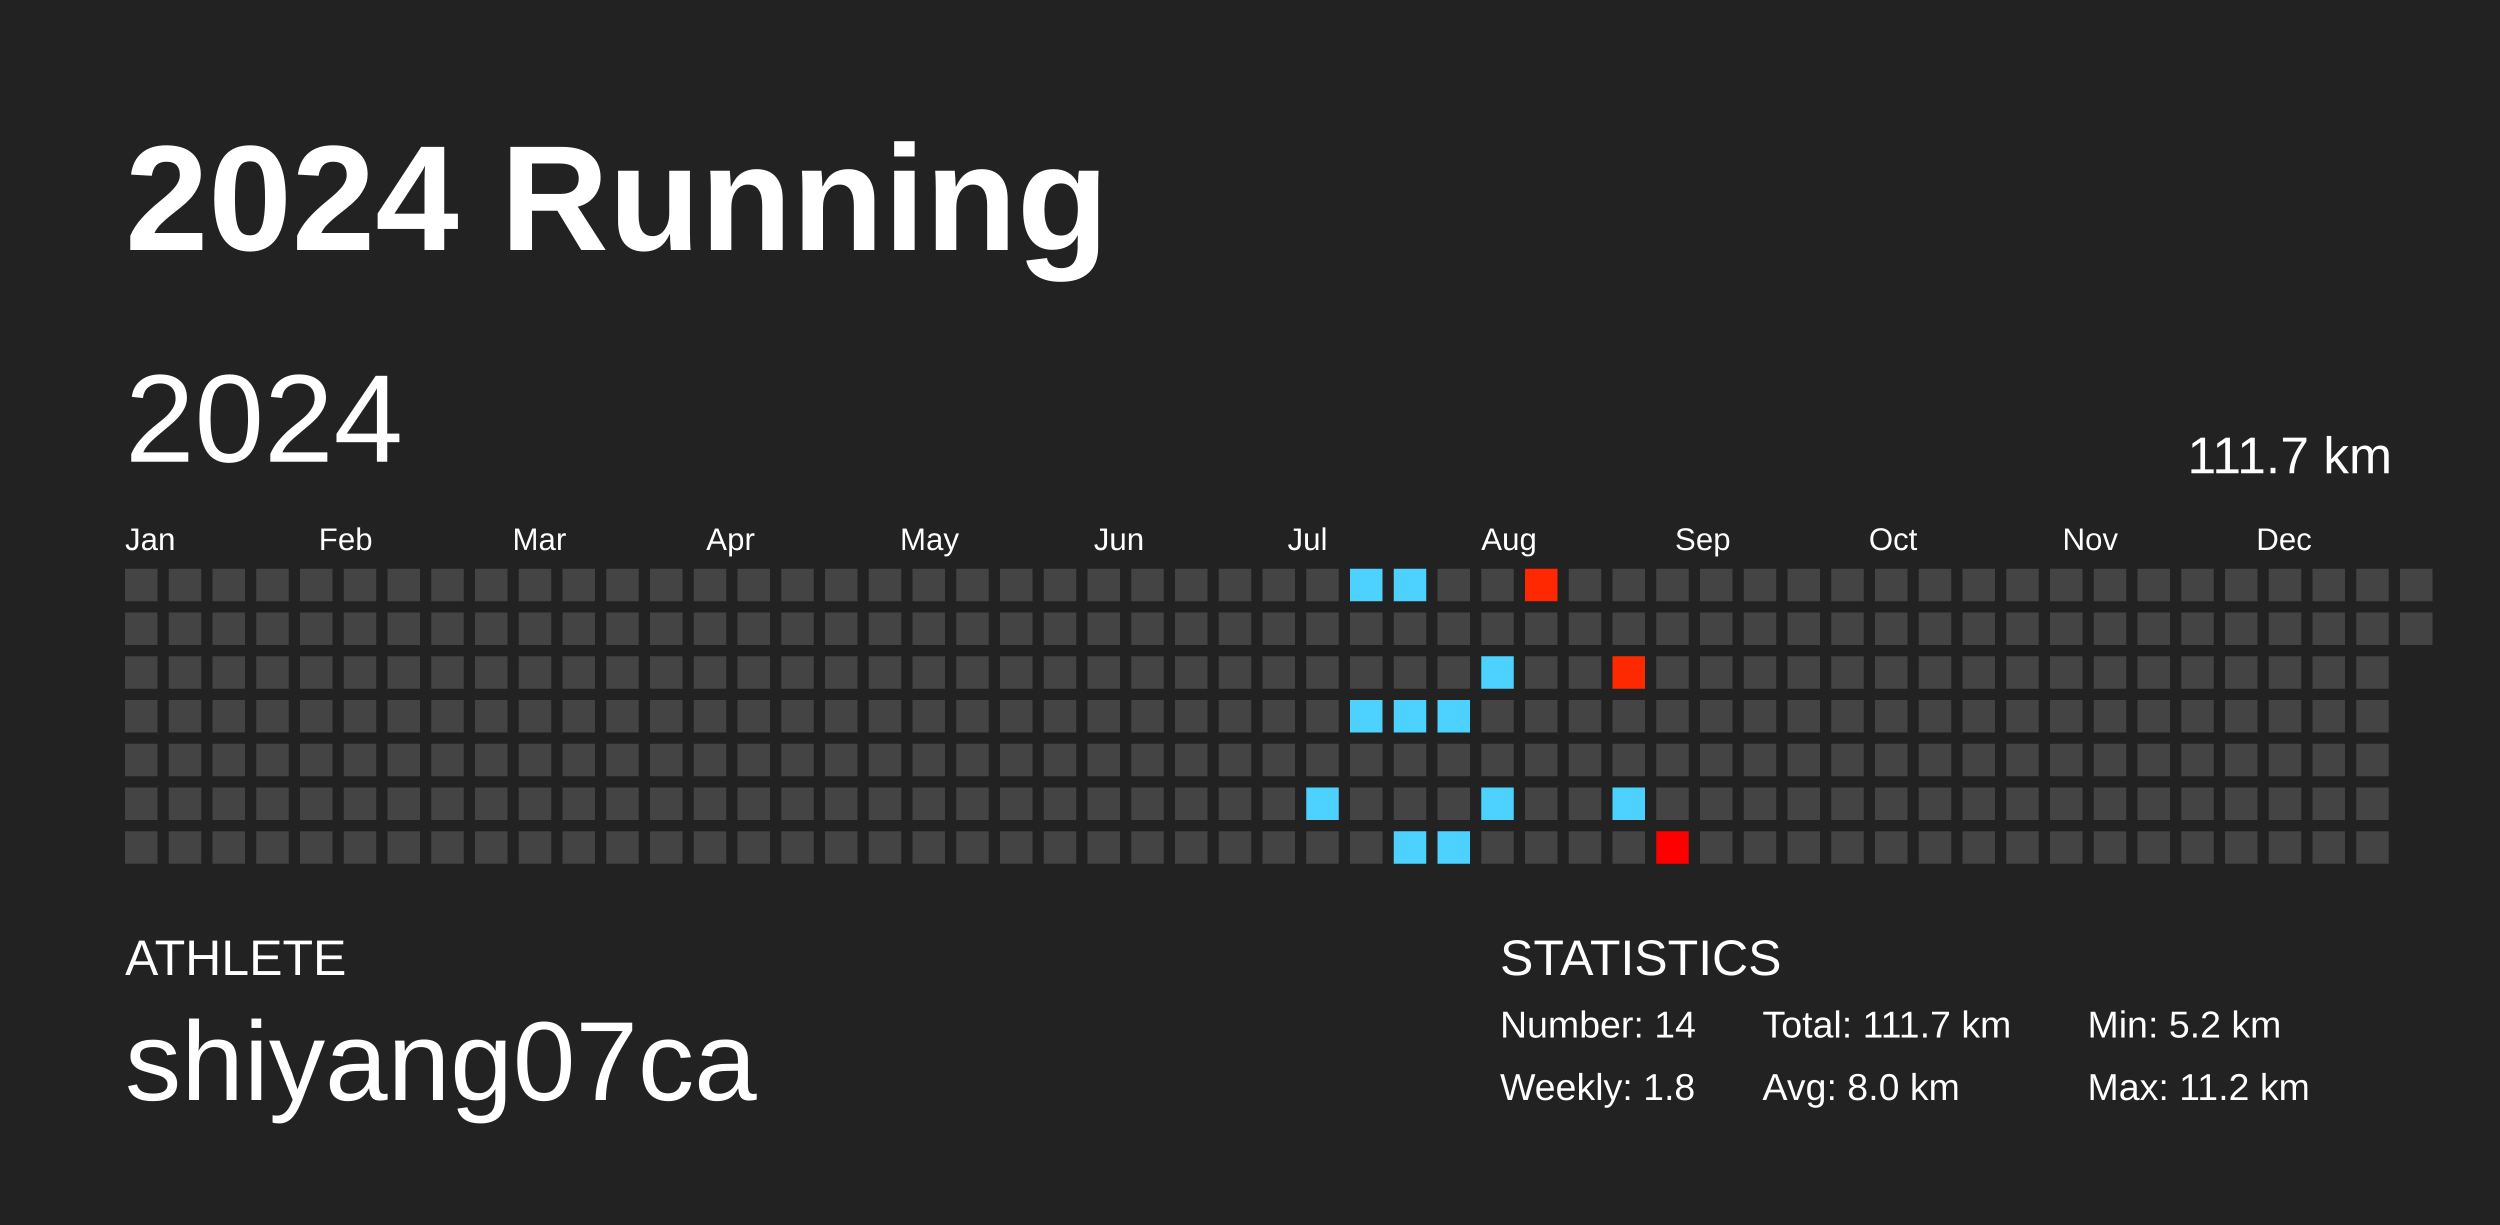
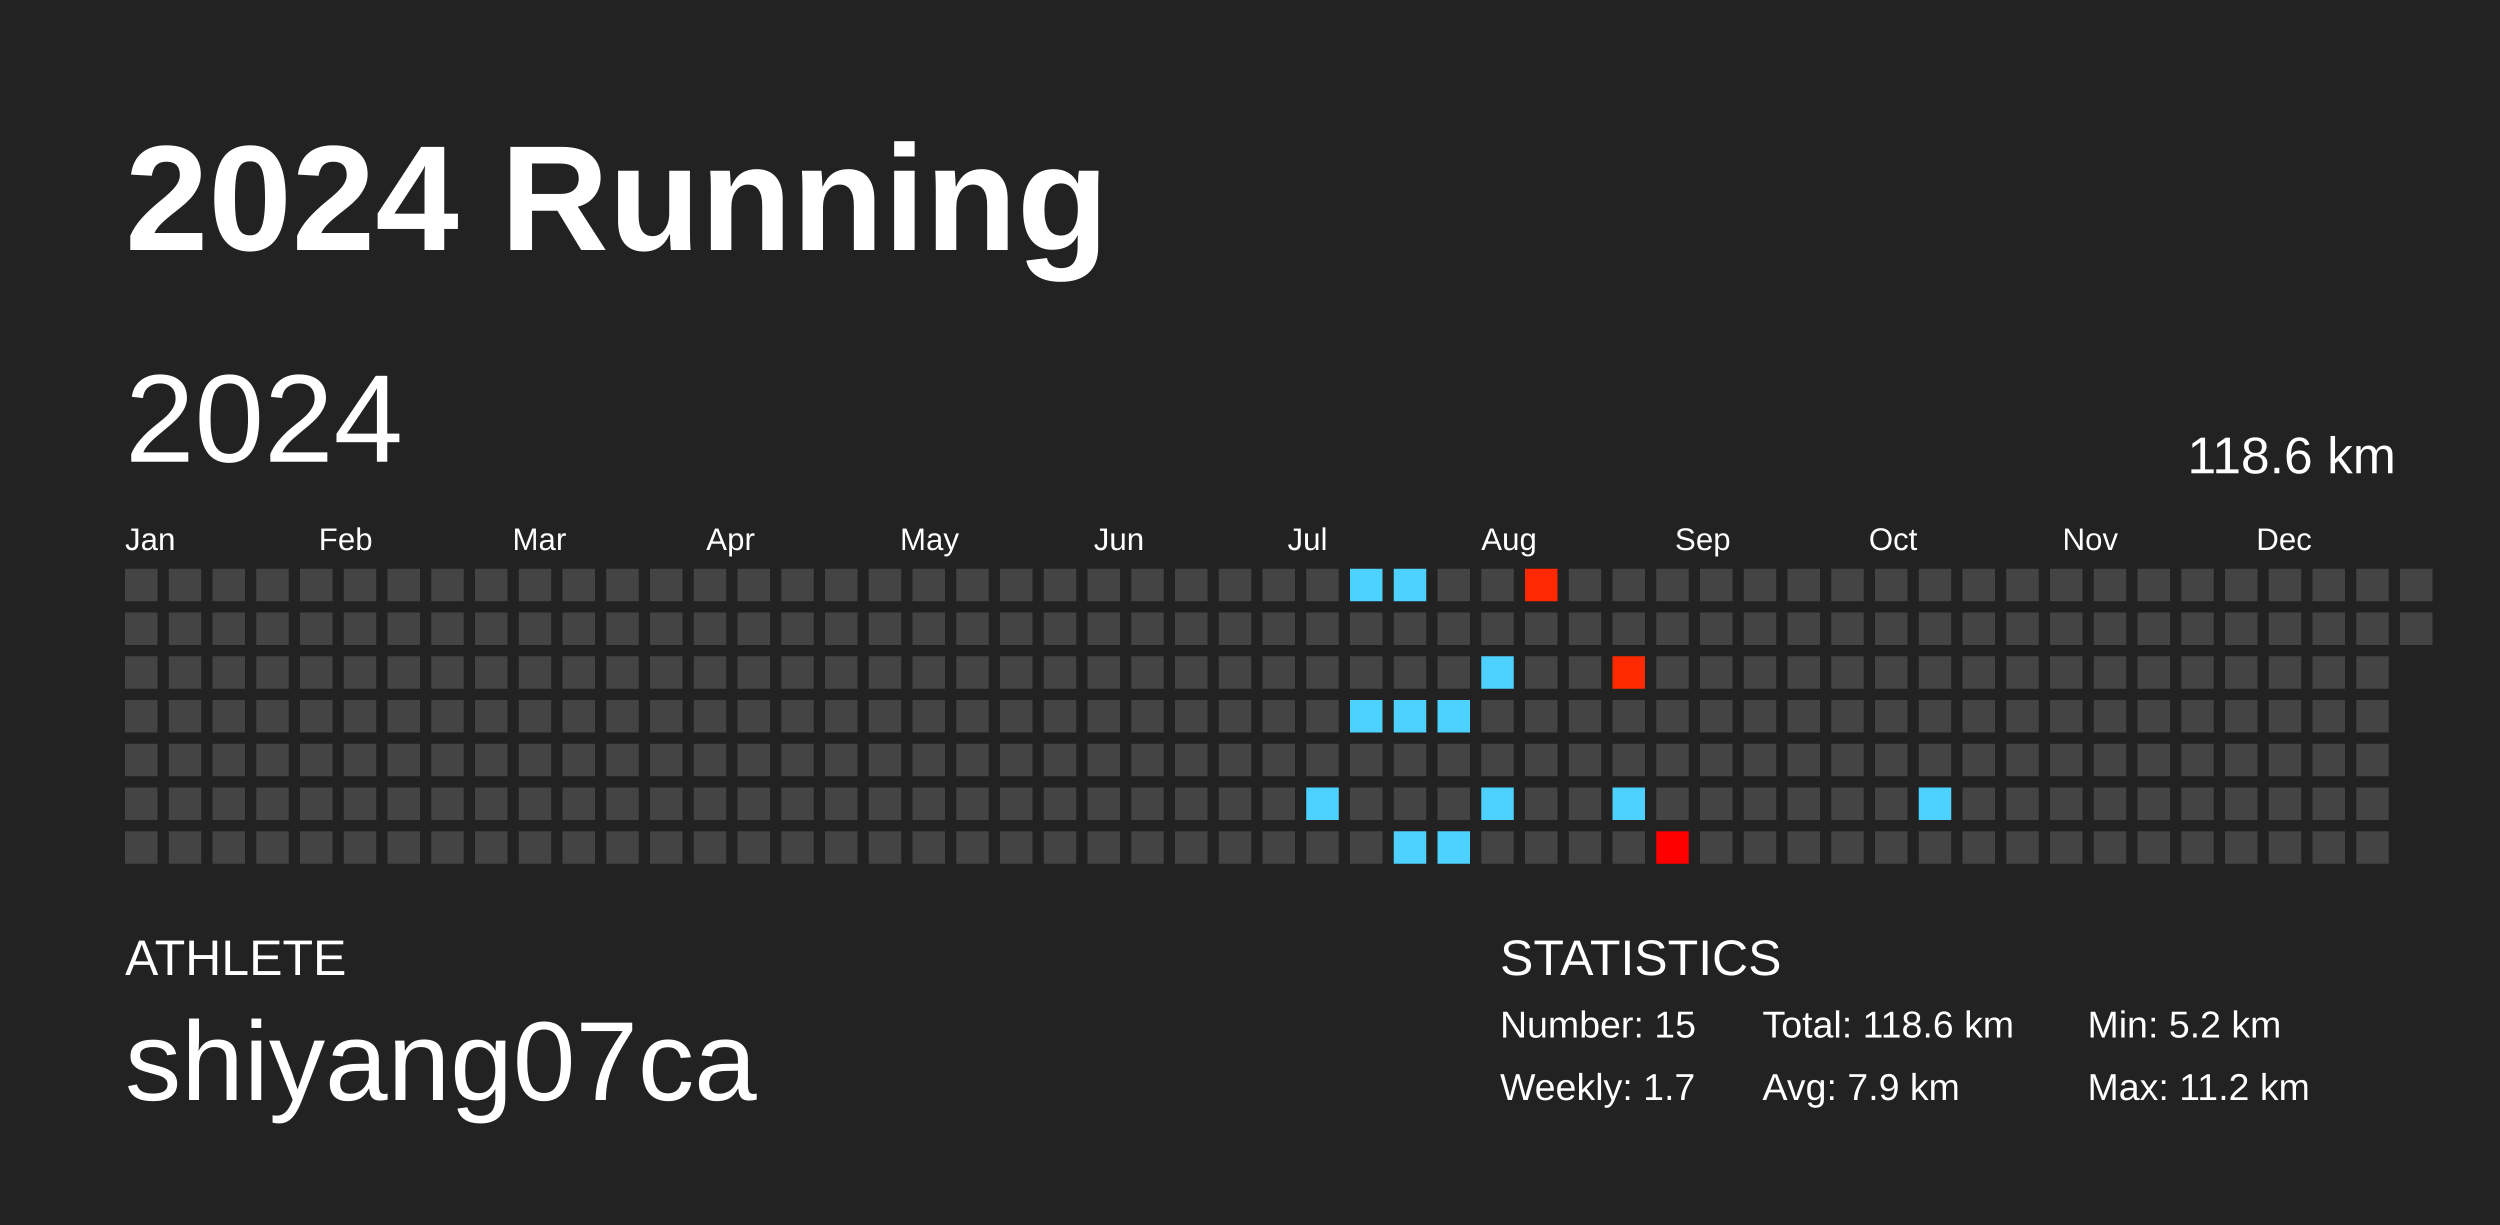
<svg xmlns="http://www.w3.org/2000/svg" baseProfile="full" height="98mm" version="1.1" viewBox="0,0,200,98" width="200mm">
  <defs />
  <rect fill="#222222" height="98" width="200" x="0" y="0" />
  <text fill="#FFFFFF" style="font-size:12px; font-family:Arial; font-weight:bold;" x="10" y="20">2024 Running</text>
  <text fill="#FFFFFF" style="font-size:4px; font-family:Arial" x="10" y="78">ATHLETE</text>
  <text fill="#FFFFFF" style="font-size:9px; font-family:Arial" x="10" y="88">shiyang07ca</text>
  <text fill="#FFFFFF" style="font-size:4px; font-family:Arial" x="120" y="78">STATISTICS</text>
-   <text fill="#FFFFFF" style="font-size:3px; font-family:Arial" x="120" y="83">Number: 14</text>
-   <text fill="#FFFFFF" style="font-size:3px; font-family:Arial" x="120" y="88">Weekly: 1.8</text>
-   <text fill="#FFFFFF" style="font-size:3px; font-family:Arial" x="141" y="83">Total: 111.7 km</text>
-   <text fill="#FFFFFF" style="font-size:3px; font-family:Arial" x="141" y="88">Avg: 8.0 km</text>
+   <text fill="#FFFFFF" style="font-size:3px; font-family:Arial" x="120" y="83">Number: 15</text>
+   <text fill="#FFFFFF" style="font-size:3px; font-family:Arial" x="120" y="88">Weekly: 1.7</text>
+   <text fill="#FFFFFF" style="font-size:3px; font-family:Arial" x="141" y="83">Total: 118.6 km</text>
+   <text fill="#FFFFFF" style="font-size:3px; font-family:Arial" x="141" y="88">Avg: 7.9 km</text>
  <text fill="#FFFFFF" style="font-size:3px; font-family:Arial" x="167" y="83">Min: 5.2 km</text>
  <text fill="#FFFFFF" style="font-size:3px; font-family:Arial" x="167" y="88">Max: 11.2 km</text>
  <text dominant-baseline="hanging" fill="#FFFFFF" style="font-size:10.0px; font-family:Arial;" x="10" y="30">2024</text>
-   <text dominant-baseline="hanging" fill="#FFFFFF" style="font-size:4.125px; font-family:Arial;" x="175" y="35">111.7 km</text>
+   <text dominant-baseline="hanging" fill="#FFFFFF" style="font-size:4.125px; font-family:Arial;" x="175" y="35">118.6 km</text>
  <text fill="#FFFFFF" style="font-size:2.5px; font-family:Arial" x="10.0" y="44">Jan</text>
  <text fill="#FFFFFF" style="font-size:2.5px; font-family:Arial" x="25.5" y="44">Feb</text>
  <text fill="#FFFFFF" style="font-size:2.5px; font-family:Arial" x="41.0" y="44">Mar</text>
  <text fill="#FFFFFF" style="font-size:2.5px; font-family:Arial" x="56.5" y="44">Apr</text>
  <text fill="#FFFFFF" style="font-size:2.5px; font-family:Arial" x="72.0" y="44">May</text>
  <text fill="#FFFFFF" style="font-size:2.5px; font-family:Arial" x="87.5" y="44">Jun</text>
  <text fill="#FFFFFF" style="font-size:2.5px; font-family:Arial" x="103.0" y="44">Jul</text>
  <text fill="#FFFFFF" style="font-size:2.5px; font-family:Arial" x="118.5" y="44">Aug</text>
  <text fill="#FFFFFF" style="font-size:2.5px; font-family:Arial" x="134.0" y="44">Sep</text>
  <text fill="#FFFFFF" style="font-size:2.5px; font-family:Arial" x="149.5" y="44">Oct</text>
  <text fill="#FFFFFF" style="font-size:2.5px; font-family:Arial" x="165.0" y="44">Nov</text>
  <text fill="#FFFFFF" style="font-size:2.5px; font-family:Arial" x="180.5" y="44">Dec</text>
  <rect fill="#444444" height="2.6" width="2.6" x="10.0" y="45.5" />
  <rect fill="#444444" height="2.6" width="2.6" x="10.0" y="49.0" />
  <rect fill="#444444" height="2.6" width="2.6" x="10.0" y="52.5" />
  <rect fill="#444444" height="2.6" width="2.6" x="10.0" y="56.0" />
  <rect fill="#444444" height="2.6" width="2.6" x="10.0" y="59.5" />
  <rect fill="#444444" height="2.6" width="2.6" x="10.0" y="63.0" />
  <rect fill="#444444" height="2.6" width="2.6" x="10.0" y="66.5" />
  <rect fill="#444444" height="2.6" width="2.6" x="13.5" y="45.5" />
  <rect fill="#444444" height="2.6" width="2.6" x="13.5" y="49.0" />
  <rect fill="#444444" height="2.6" width="2.6" x="13.5" y="52.5" />
  <rect fill="#444444" height="2.6" width="2.6" x="13.5" y="56.0" />
  <rect fill="#444444" height="2.6" width="2.6" x="13.5" y="59.5" />
  <rect fill="#444444" height="2.6" width="2.6" x="13.5" y="63.0" />
  <rect fill="#444444" height="2.6" width="2.6" x="13.5" y="66.5" />
  <rect fill="#444444" height="2.6" width="2.6" x="17.0" y="45.5" />
  <rect fill="#444444" height="2.6" width="2.6" x="17.0" y="49.0" />
  <rect fill="#444444" height="2.6" width="2.6" x="17.0" y="52.5" />
  <rect fill="#444444" height="2.6" width="2.6" x="17.0" y="56.0" />
  <rect fill="#444444" height="2.6" width="2.6" x="17.0" y="59.5" />
  <rect fill="#444444" height="2.6" width="2.6" x="17.0" y="63.0" />
  <rect fill="#444444" height="2.6" width="2.6" x="17.0" y="66.5" />
  <rect fill="#444444" height="2.6" width="2.6" x="20.5" y="45.5" />
  <rect fill="#444444" height="2.6" width="2.6" x="20.5" y="49.0" />
  <rect fill="#444444" height="2.6" width="2.6" x="20.5" y="52.5" />
  <rect fill="#444444" height="2.6" width="2.6" x="20.5" y="56.0" />
  <rect fill="#444444" height="2.6" width="2.6" x="20.5" y="59.5" />
  <rect fill="#444444" height="2.6" width="2.6" x="20.5" y="63.0" />
  <rect fill="#444444" height="2.6" width="2.6" x="20.5" y="66.5" />
  <rect fill="#444444" height="2.6" width="2.6" x="24.0" y="45.5" />
  <rect fill="#444444" height="2.6" width="2.6" x="24.0" y="49.0" />
  <rect fill="#444444" height="2.6" width="2.6" x="24.0" y="52.5" />
  <rect fill="#444444" height="2.6" width="2.6" x="24.0" y="56.0" />
  <rect fill="#444444" height="2.6" width="2.6" x="24.0" y="59.5" />
  <rect fill="#444444" height="2.6" width="2.6" x="24.0" y="63.0" />
  <rect fill="#444444" height="2.6" width="2.6" x="24.0" y="66.5" />
  <rect fill="#444444" height="2.6" width="2.6" x="27.5" y="45.5" />
  <rect fill="#444444" height="2.6" width="2.6" x="27.5" y="49.0" />
  <rect fill="#444444" height="2.6" width="2.6" x="27.5" y="52.5" />
  <rect fill="#444444" height="2.6" width="2.6" x="27.5" y="56.0" />
  <rect fill="#444444" height="2.6" width="2.6" x="27.5" y="59.5" />
  <rect fill="#444444" height="2.6" width="2.6" x="27.5" y="63.0" />
  <rect fill="#444444" height="2.6" width="2.6" x="27.5" y="66.5" />
  <rect fill="#444444" height="2.6" width="2.6" x="31.0" y="45.5" />
  <rect fill="#444444" height="2.6" width="2.6" x="31.0" y="49.0" />
  <rect fill="#444444" height="2.6" width="2.6" x="31.0" y="52.5" />
  <rect fill="#444444" height="2.6" width="2.6" x="31.0" y="56.0" />
  <rect fill="#444444" height="2.6" width="2.6" x="31.0" y="59.5" />
  <rect fill="#444444" height="2.6" width="2.6" x="31.0" y="63.0" />
  <rect fill="#444444" height="2.6" width="2.6" x="31.0" y="66.5" />
  <rect fill="#444444" height="2.6" width="2.6" x="34.5" y="45.5" />
  <rect fill="#444444" height="2.6" width="2.6" x="34.5" y="49.0" />
  <rect fill="#444444" height="2.6" width="2.6" x="34.5" y="52.5" />
  <rect fill="#444444" height="2.6" width="2.6" x="34.5" y="56.0" />
  <rect fill="#444444" height="2.6" width="2.6" x="34.5" y="59.5" />
  <rect fill="#444444" height="2.6" width="2.6" x="34.5" y="63.0" />
  <rect fill="#444444" height="2.6" width="2.6" x="34.5" y="66.5" />
  <rect fill="#444444" height="2.6" width="2.6" x="38.0" y="45.5" />
  <rect fill="#444444" height="2.6" width="2.6" x="38.0" y="49.0" />
  <rect fill="#444444" height="2.6" width="2.6" x="38.0" y="52.5" />
  <rect fill="#444444" height="2.6" width="2.6" x="38.0" y="56.0" />
  <rect fill="#444444" height="2.6" width="2.6" x="38.0" y="59.5" />
  <rect fill="#444444" height="2.6" width="2.6" x="38.0" y="63.0" />
  <rect fill="#444444" height="2.6" width="2.6" x="38.0" y="66.5" />
  <rect fill="#444444" height="2.6" width="2.6" x="41.5" y="45.5" />
  <rect fill="#444444" height="2.6" width="2.6" x="41.5" y="49.0" />
  <rect fill="#444444" height="2.6" width="2.6" x="41.5" y="52.5" />
  <rect fill="#444444" height="2.6" width="2.6" x="41.5" y="56.0" />
  <rect fill="#444444" height="2.6" width="2.6" x="41.5" y="59.5" />
  <rect fill="#444444" height="2.6" width="2.6" x="41.5" y="63.0" />
  <rect fill="#444444" height="2.6" width="2.6" x="41.5" y="66.5" />
  <rect fill="#444444" height="2.6" width="2.6" x="45.0" y="45.5" />
  <rect fill="#444444" height="2.6" width="2.6" x="45.0" y="49.0" />
  <rect fill="#444444" height="2.6" width="2.6" x="45.0" y="52.5" />
  <rect fill="#444444" height="2.6" width="2.6" x="45.0" y="56.0" />
  <rect fill="#444444" height="2.6" width="2.6" x="45.0" y="59.5" />
  <rect fill="#444444" height="2.6" width="2.6" x="45.0" y="63.0" />
  <rect fill="#444444" height="2.6" width="2.6" x="45.0" y="66.5" />
  <rect fill="#444444" height="2.6" width="2.6" x="48.5" y="45.5" />
  <rect fill="#444444" height="2.6" width="2.6" x="48.5" y="49.0" />
  <rect fill="#444444" height="2.6" width="2.6" x="48.5" y="52.5" />
  <rect fill="#444444" height="2.6" width="2.6" x="48.5" y="56.0" />
  <rect fill="#444444" height="2.6" width="2.6" x="48.5" y="59.5" />
  <rect fill="#444444" height="2.6" width="2.6" x="48.5" y="63.0" />
  <rect fill="#444444" height="2.6" width="2.6" x="48.5" y="66.5" />
  <rect fill="#444444" height="2.6" width="2.6" x="52.0" y="45.5" />
  <rect fill="#444444" height="2.6" width="2.6" x="52.0" y="49.0" />
  <rect fill="#444444" height="2.6" width="2.6" x="52.0" y="52.5" />
  <rect fill="#444444" height="2.6" width="2.6" x="52.0" y="56.0" />
  <rect fill="#444444" height="2.6" width="2.6" x="52.0" y="59.5" />
  <rect fill="#444444" height="2.6" width="2.6" x="52.0" y="63.0" />
  <rect fill="#444444" height="2.6" width="2.6" x="52.0" y="66.5" />
  <rect fill="#444444" height="2.6" width="2.6" x="55.5" y="45.5" />
  <rect fill="#444444" height="2.6" width="2.6" x="55.5" y="49.0" />
  <rect fill="#444444" height="2.6" width="2.6" x="55.5" y="52.5" />
  <rect fill="#444444" height="2.6" width="2.6" x="55.5" y="56.0" />
  <rect fill="#444444" height="2.6" width="2.6" x="55.5" y="59.5" />
  <rect fill="#444444" height="2.6" width="2.6" x="55.5" y="63.0" />
  <rect fill="#444444" height="2.6" width="2.6" x="55.5" y="66.5" />
  <rect fill="#444444" height="2.6" width="2.6" x="59.0" y="45.5" />
  <rect fill="#444444" height="2.6" width="2.6" x="59.0" y="49.0" />
  <rect fill="#444444" height="2.6" width="2.6" x="59.0" y="52.5" />
  <rect fill="#444444" height="2.6" width="2.6" x="59.0" y="56.0" />
  <rect fill="#444444" height="2.6" width="2.6" x="59.0" y="59.5" />
  <rect fill="#444444" height="2.6" width="2.6" x="59.0" y="63.0" />
  <rect fill="#444444" height="2.6" width="2.6" x="59.0" y="66.5" />
  <rect fill="#444444" height="2.6" width="2.6" x="62.5" y="45.5" />
  <rect fill="#444444" height="2.6" width="2.6" x="62.5" y="49.0" />
  <rect fill="#444444" height="2.6" width="2.6" x="62.5" y="52.5" />
  <rect fill="#444444" height="2.6" width="2.6" x="62.5" y="56.0" />
  <rect fill="#444444" height="2.6" width="2.6" x="62.5" y="59.5" />
  <rect fill="#444444" height="2.6" width="2.6" x="62.5" y="63.0" />
  <rect fill="#444444" height="2.6" width="2.6" x="62.5" y="66.5" />
  <rect fill="#444444" height="2.6" width="2.6" x="66.0" y="45.5" />
  <rect fill="#444444" height="2.6" width="2.6" x="66.0" y="49.0" />
  <rect fill="#444444" height="2.6" width="2.6" x="66.0" y="52.5" />
  <rect fill="#444444" height="2.6" width="2.6" x="66.0" y="56.0" />
  <rect fill="#444444" height="2.6" width="2.6" x="66.0" y="59.5" />
  <rect fill="#444444" height="2.6" width="2.6" x="66.0" y="63.0" />
  <rect fill="#444444" height="2.6" width="2.6" x="66.0" y="66.5" />
  <rect fill="#444444" height="2.6" width="2.6" x="69.5" y="45.5" />
  <rect fill="#444444" height="2.6" width="2.6" x="69.5" y="49.0" />
  <rect fill="#444444" height="2.6" width="2.6" x="69.5" y="52.5" />
  <rect fill="#444444" height="2.6" width="2.6" x="69.5" y="56.0" />
  <rect fill="#444444" height="2.6" width="2.6" x="69.5" y="59.5" />
  <rect fill="#444444" height="2.6" width="2.6" x="69.5" y="63.0" />
  <rect fill="#444444" height="2.6" width="2.6" x="69.5" y="66.5" />
  <rect fill="#444444" height="2.6" width="2.6" x="73.0" y="45.5" />
  <rect fill="#444444" height="2.6" width="2.6" x="73.0" y="49.0" />
  <rect fill="#444444" height="2.6" width="2.6" x="73.0" y="52.5" />
  <rect fill="#444444" height="2.6" width="2.6" x="73.0" y="56.0" />
  <rect fill="#444444" height="2.6" width="2.6" x="73.0" y="59.5" />
  <rect fill="#444444" height="2.6" width="2.6" x="73.0" y="63.0" />
  <rect fill="#444444" height="2.6" width="2.6" x="73.0" y="66.5" />
  <rect fill="#444444" height="2.6" width="2.6" x="76.5" y="45.5" />
  <rect fill="#444444" height="2.6" width="2.6" x="76.5" y="49.0" />
  <rect fill="#444444" height="2.6" width="2.6" x="76.5" y="52.5" />
  <rect fill="#444444" height="2.6" width="2.6" x="76.5" y="56.0" />
  <rect fill="#444444" height="2.6" width="2.6" x="76.5" y="59.5" />
  <rect fill="#444444" height="2.6" width="2.6" x="76.5" y="63.0" />
  <rect fill="#444444" height="2.6" width="2.6" x="76.5" y="66.5" />
  <rect fill="#444444" height="2.6" width="2.6" x="80.0" y="45.5" />
  <rect fill="#444444" height="2.6" width="2.6" x="80.0" y="49.0" />
  <rect fill="#444444" height="2.6" width="2.6" x="80.0" y="52.5" />
  <rect fill="#444444" height="2.6" width="2.6" x="80.0" y="56.0" />
  <rect fill="#444444" height="2.6" width="2.6" x="80.0" y="59.5" />
  <rect fill="#444444" height="2.6" width="2.6" x="80.0" y="63.0" />
  <rect fill="#444444" height="2.6" width="2.6" x="80.0" y="66.5" />
  <rect fill="#444444" height="2.6" width="2.6" x="83.5" y="45.5" />
  <rect fill="#444444" height="2.6" width="2.6" x="83.5" y="49.0" />
  <rect fill="#444444" height="2.6" width="2.6" x="83.5" y="52.5" />
  <rect fill="#444444" height="2.6" width="2.6" x="83.5" y="56.0" />
  <rect fill="#444444" height="2.6" width="2.6" x="83.5" y="59.5" />
  <rect fill="#444444" height="2.6" width="2.6" x="83.5" y="63.0" />
  <rect fill="#444444" height="2.6" width="2.6" x="83.5" y="66.5" />
  <rect fill="#444444" height="2.6" width="2.6" x="87.0" y="45.5" />
  <rect fill="#444444" height="2.6" width="2.6" x="87.0" y="49.0" />
  <rect fill="#444444" height="2.6" width="2.6" x="87.0" y="52.5" />
  <rect fill="#444444" height="2.6" width="2.6" x="87.0" y="56.0" />
  <rect fill="#444444" height="2.6" width="2.6" x="87.0" y="59.5" />
  <rect fill="#444444" height="2.6" width="2.6" x="87.0" y="63.0" />
  <rect fill="#444444" height="2.6" width="2.6" x="87.0" y="66.5" />
  <rect fill="#444444" height="2.6" width="2.6" x="90.5" y="45.5" />
  <rect fill="#444444" height="2.6" width="2.6" x="90.5" y="49.0" />
  <rect fill="#444444" height="2.6" width="2.6" x="90.5" y="52.5" />
  <rect fill="#444444" height="2.6" width="2.6" x="90.5" y="56.0" />
  <rect fill="#444444" height="2.6" width="2.6" x="90.5" y="59.5" />
  <rect fill="#444444" height="2.6" width="2.6" x="90.5" y="63.0" />
  <rect fill="#444444" height="2.6" width="2.6" x="90.5" y="66.5" />
  <rect fill="#444444" height="2.6" width="2.6" x="94.0" y="45.5" />
  <rect fill="#444444" height="2.6" width="2.6" x="94.0" y="49.0" />
  <rect fill="#444444" height="2.6" width="2.6" x="94.0" y="52.5" />
  <rect fill="#444444" height="2.6" width="2.6" x="94.0" y="56.0" />
  <rect fill="#444444" height="2.6" width="2.6" x="94.0" y="59.5" />
  <rect fill="#444444" height="2.6" width="2.6" x="94.0" y="63.0" />
  <rect fill="#444444" height="2.6" width="2.6" x="94.0" y="66.5" />
  <rect fill="#444444" height="2.6" width="2.6" x="97.5" y="45.5" />
  <rect fill="#444444" height="2.6" width="2.6" x="97.5" y="49.0" />
  <rect fill="#444444" height="2.6" width="2.6" x="97.5" y="52.5" />
  <rect fill="#444444" height="2.6" width="2.6" x="97.5" y="56.0" />
  <rect fill="#444444" height="2.6" width="2.6" x="97.5" y="59.5" />
  <rect fill="#444444" height="2.6" width="2.6" x="97.5" y="63.0" />
  <rect fill="#444444" height="2.6" width="2.6" x="97.5" y="66.5" />
  <rect fill="#444444" height="2.6" width="2.6" x="101.0" y="45.5" />
  <rect fill="#444444" height="2.6" width="2.6" x="101.0" y="49.0" />
  <rect fill="#444444" height="2.6" width="2.6" x="101.0" y="52.5" />
  <rect fill="#444444" height="2.6" width="2.6" x="101.0" y="56.0" />
  <rect fill="#444444" height="2.6" width="2.6" x="101.0" y="59.5" />
  <rect fill="#444444" height="2.6" width="2.6" x="101.0" y="63.0" />
  <rect fill="#444444" height="2.6" width="2.6" x="101.0" y="66.5" />
  <rect fill="#444444" height="2.6" width="2.6" x="104.5" y="45.5" />
  <rect fill="#444444" height="2.6" width="2.6" x="104.5" y="49.0" />
  <rect fill="#444444" height="2.6" width="2.6" x="104.5" y="52.5" />
  <rect fill="#444444" height="2.6" width="2.6" x="104.5" y="56.0" />
  <rect fill="#444444" height="2.6" width="2.6" x="104.5" y="59.5" />
  <rect fill="#4dd2ff" height="2.6" width="2.6" x="104.5" y="63.0" />
  <rect fill="#444444" height="2.6" width="2.6" x="104.5" y="66.5" />
  <rect fill="#4dd2ff" height="2.6" width="2.6" x="108.0" y="45.5" />
  <rect fill="#444444" height="2.6" width="2.6" x="108.0" y="49.0" />
  <rect fill="#444444" height="2.6" width="2.6" x="108.0" y="52.5" />
  <rect fill="#4dd2ff" height="2.6" width="2.6" x="108.0" y="56.0" />
  <rect fill="#444444" height="2.6" width="2.6" x="108.0" y="59.5" />
  <rect fill="#444444" height="2.6" width="2.6" x="108.0" y="63.0" />
  <rect fill="#444444" height="2.6" width="2.6" x="108.0" y="66.5" />
  <rect fill="#4dd2ff" height="2.6" width="2.6" x="111.5" y="45.5" />
  <rect fill="#444444" height="2.6" width="2.6" x="111.5" y="49.0" />
  <rect fill="#444444" height="2.6" width="2.6" x="111.5" y="52.5" />
  <rect fill="#4dd2ff" height="2.6" width="2.6" x="111.5" y="56.0" />
  <rect fill="#444444" height="2.6" width="2.6" x="111.5" y="59.5" />
  <rect fill="#444444" height="2.6" width="2.6" x="111.5" y="63.0" />
  <rect fill="#4dd2ff" height="2.6" width="2.6" x="111.5" y="66.5" />
  <rect fill="#444444" height="2.6" width="2.6" x="115.0" y="45.5" />
  <rect fill="#444444" height="2.6" width="2.6" x="115.0" y="49.0" />
  <rect fill="#444444" height="2.6" width="2.6" x="115.0" y="52.5" />
  <rect fill="#4dd2ff" height="2.6" width="2.6" x="115.0" y="56.0" />
  <rect fill="#444444" height="2.6" width="2.6" x="115.0" y="59.5" />
  <rect fill="#444444" height="2.6" width="2.6" x="115.0" y="63.0" />
  <rect fill="#4dd2ff" height="2.6" width="2.6" x="115.0" y="66.5" />
  <rect fill="#444444" height="2.6" width="2.6" x="118.5" y="45.5" />
  <rect fill="#444444" height="2.6" width="2.6" x="118.5" y="49.0" />
  <rect fill="#4dd2ff" height="2.6" width="2.6" x="118.5" y="52.5" />
  <rect fill="#444444" height="2.6" width="2.6" x="118.5" y="56.0" />
  <rect fill="#444444" height="2.6" width="2.6" x="118.5" y="59.5" />
  <rect fill="#4dd2ff" height="2.6" width="2.6" x="118.5" y="63.0" />
  <rect fill="#444444" height="2.6" width="2.6" x="118.5" y="66.5" />
  <rect fill="#ff2800" height="2.6" width="2.6" x="122.0" y="45.5" />
  <rect fill="#444444" height="2.6" width="2.6" x="122.0" y="49.0" />
  <rect fill="#444444" height="2.6" width="2.6" x="122.0" y="52.5" />
  <rect fill="#444444" height="2.6" width="2.6" x="122.0" y="56.0" />
  <rect fill="#444444" height="2.6" width="2.6" x="122.0" y="59.5" />
  <rect fill="#444444" height="2.6" width="2.6" x="122.0" y="63.0" />
  <rect fill="#444444" height="2.6" width="2.6" x="122.0" y="66.5" />
  <rect fill="#444444" height="2.6" width="2.6" x="125.5" y="45.5" />
  <rect fill="#444444" height="2.6" width="2.6" x="125.5" y="49.0" />
  <rect fill="#444444" height="2.6" width="2.6" x="125.5" y="52.5" />
  <rect fill="#444444" height="2.6" width="2.6" x="125.5" y="56.0" />
  <rect fill="#444444" height="2.6" width="2.6" x="125.5" y="59.5" />
  <rect fill="#444444" height="2.6" width="2.6" x="125.5" y="63.0" />
  <rect fill="#444444" height="2.6" width="2.6" x="125.5" y="66.5" />
  <rect fill="#444444" height="2.6" width="2.6" x="129.0" y="45.5" />
  <rect fill="#444444" height="2.6" width="2.6" x="129.0" y="49.0" />
  <rect fill="#ff2900" height="2.6" width="2.6" x="129.0" y="52.5" />
  <rect fill="#444444" height="2.6" width="2.6" x="129.0" y="56.0" />
  <rect fill="#444444" height="2.6" width="2.6" x="129.0" y="59.5" />
  <rect fill="#4dd2ff" height="2.6" width="2.6" x="129.0" y="63.0" />
  <rect fill="#444444" height="2.6" width="2.6" x="129.0" y="66.5" />
  <rect fill="#444444" height="2.6" width="2.6" x="132.5" y="45.5" />
  <rect fill="#444444" height="2.6" width="2.6" x="132.5" y="49.0" />
  <rect fill="#444444" height="2.6" width="2.6" x="132.5" y="52.5" />
  <rect fill="#444444" height="2.6" width="2.6" x="132.5" y="56.0" />
  <rect fill="#444444" height="2.6" width="2.6" x="132.5" y="59.5" />
  <rect fill="#444444" height="2.6" width="2.6" x="132.5" y="63.0" />
  <rect fill="#ff0000" height="2.6" width="2.6" x="132.5" y="66.5" />
  <rect fill="#444444" height="2.6" width="2.6" x="136.0" y="45.5" />
  <rect fill="#444444" height="2.6" width="2.6" x="136.0" y="49.0" />
  <rect fill="#444444" height="2.6" width="2.6" x="136.0" y="52.5" />
  <rect fill="#444444" height="2.6" width="2.6" x="136.0" y="56.0" />
  <rect fill="#444444" height="2.6" width="2.6" x="136.0" y="59.5" />
  <rect fill="#444444" height="2.6" width="2.6" x="136.0" y="63.0" />
  <rect fill="#444444" height="2.6" width="2.6" x="136.0" y="66.5" />
  <rect fill="#444444" height="2.6" width="2.6" x="139.5" y="45.5" />
  <rect fill="#444444" height="2.6" width="2.6" x="139.5" y="49.0" />
  <rect fill="#444444" height="2.6" width="2.6" x="139.5" y="52.5" />
  <rect fill="#444444" height="2.6" width="2.6" x="139.5" y="56.0" />
  <rect fill="#444444" height="2.6" width="2.6" x="139.5" y="59.5" />
  <rect fill="#444444" height="2.6" width="2.6" x="139.5" y="63.0" />
  <rect fill="#444444" height="2.6" width="2.6" x="139.5" y="66.5" />
  <rect fill="#444444" height="2.6" width="2.6" x="143.0" y="45.5" />
  <rect fill="#444444" height="2.6" width="2.6" x="143.0" y="49.0" />
  <rect fill="#444444" height="2.6" width="2.6" x="143.0" y="52.5" />
  <rect fill="#444444" height="2.6" width="2.6" x="143.0" y="56.0" />
  <rect fill="#444444" height="2.6" width="2.6" x="143.0" y="59.5" />
  <rect fill="#444444" height="2.6" width="2.6" x="143.0" y="63.0" />
  <rect fill="#444444" height="2.6" width="2.6" x="143.0" y="66.5" />
  <rect fill="#444444" height="2.6" width="2.6" x="146.5" y="45.5" />
  <rect fill="#444444" height="2.6" width="2.6" x="146.5" y="49.0" />
  <rect fill="#444444" height="2.6" width="2.6" x="146.5" y="52.5" />
  <rect fill="#444444" height="2.6" width="2.6" x="146.5" y="56.0" />
  <rect fill="#444444" height="2.6" width="2.6" x="146.5" y="59.5" />
  <rect fill="#444444" height="2.6" width="2.6" x="146.5" y="63.0" />
  <rect fill="#444444" height="2.6" width="2.6" x="146.5" y="66.5" />
  <rect fill="#444444" height="2.6" width="2.6" x="150.0" y="45.5" />
  <rect fill="#444444" height="2.6" width="2.6" x="150.0" y="49.0" />
  <rect fill="#444444" height="2.6" width="2.6" x="150.0" y="52.5" />
  <rect fill="#444444" height="2.6" width="2.6" x="150.0" y="56.0" />
  <rect fill="#444444" height="2.6" width="2.6" x="150.0" y="59.5" />
  <rect fill="#444444" height="2.6" width="2.6" x="150.0" y="63.0" />
  <rect fill="#444444" height="2.6" width="2.6" x="150.0" y="66.5" />
  <rect fill="#444444" height="2.6" width="2.6" x="153.5" y="45.5" />
  <rect fill="#444444" height="2.6" width="2.6" x="153.5" y="49.0" />
  <rect fill="#444444" height="2.6" width="2.6" x="153.5" y="52.5" />
  <rect fill="#444444" height="2.6" width="2.6" x="153.5" y="56.0" />
  <rect fill="#444444" height="2.6" width="2.6" x="153.5" y="59.5" />
-   <rect fill="#444444" height="2.6" width="2.6" x="153.5" y="63.0" />
+   <rect fill="#4dd2ff" height="2.6" width="2.6" x="153.5" y="63.0" />
  <rect fill="#444444" height="2.6" width="2.6" x="153.5" y="66.5" />
  <rect fill="#444444" height="2.6" width="2.6" x="157.0" y="45.5" />
  <rect fill="#444444" height="2.6" width="2.6" x="157.0" y="49.0" />
  <rect fill="#444444" height="2.6" width="2.6" x="157.0" y="52.5" />
  <rect fill="#444444" height="2.6" width="2.6" x="157.0" y="56.0" />
  <rect fill="#444444" height="2.6" width="2.6" x="157.0" y="59.5" />
  <rect fill="#444444" height="2.6" width="2.6" x="157.0" y="63.0" />
  <rect fill="#444444" height="2.6" width="2.6" x="157.0" y="66.5" />
  <rect fill="#444444" height="2.6" width="2.6" x="160.5" y="45.5" />
  <rect fill="#444444" height="2.6" width="2.6" x="160.5" y="49.0" />
  <rect fill="#444444" height="2.6" width="2.6" x="160.5" y="52.5" />
  <rect fill="#444444" height="2.6" width="2.6" x="160.5" y="56.0" />
  <rect fill="#444444" height="2.6" width="2.6" x="160.5" y="59.5" />
  <rect fill="#444444" height="2.6" width="2.6" x="160.5" y="63.0" />
  <rect fill="#444444" height="2.6" width="2.6" x="160.5" y="66.5" />
  <rect fill="#444444" height="2.6" width="2.6" x="164.0" y="45.5" />
  <rect fill="#444444" height="2.6" width="2.6" x="164.0" y="49.0" />
  <rect fill="#444444" height="2.6" width="2.6" x="164.0" y="52.5" />
  <rect fill="#444444" height="2.6" width="2.6" x="164.0" y="56.0" />
  <rect fill="#444444" height="2.6" width="2.6" x="164.0" y="59.5" />
  <rect fill="#444444" height="2.6" width="2.6" x="164.0" y="63.0" />
  <rect fill="#444444" height="2.6" width="2.6" x="164.0" y="66.5" />
  <rect fill="#444444" height="2.6" width="2.6" x="167.5" y="45.5" />
  <rect fill="#444444" height="2.6" width="2.6" x="167.5" y="49.0" />
  <rect fill="#444444" height="2.6" width="2.6" x="167.5" y="52.5" />
  <rect fill="#444444" height="2.6" width="2.6" x="167.5" y="56.0" />
  <rect fill="#444444" height="2.6" width="2.6" x="167.5" y="59.5" />
  <rect fill="#444444" height="2.6" width="2.6" x="167.5" y="63.0" />
  <rect fill="#444444" height="2.6" width="2.6" x="167.5" y="66.5" />
  <rect fill="#444444" height="2.6" width="2.6" x="171.0" y="45.5" />
  <rect fill="#444444" height="2.6" width="2.6" x="171.0" y="49.0" />
  <rect fill="#444444" height="2.6" width="2.6" x="171.0" y="52.5" />
  <rect fill="#444444" height="2.6" width="2.6" x="171.0" y="56.0" />
  <rect fill="#444444" height="2.6" width="2.6" x="171.0" y="59.5" />
  <rect fill="#444444" height="2.6" width="2.6" x="171.0" y="63.0" />
  <rect fill="#444444" height="2.6" width="2.6" x="171.0" y="66.5" />
  <rect fill="#444444" height="2.6" width="2.6" x="174.5" y="45.5" />
  <rect fill="#444444" height="2.6" width="2.6" x="174.5" y="49.0" />
  <rect fill="#444444" height="2.6" width="2.6" x="174.5" y="52.5" />
  <rect fill="#444444" height="2.6" width="2.6" x="174.5" y="56.0" />
  <rect fill="#444444" height="2.6" width="2.6" x="174.5" y="59.5" />
  <rect fill="#444444" height="2.6" width="2.6" x="174.5" y="63.0" />
  <rect fill="#444444" height="2.6" width="2.6" x="174.5" y="66.5" />
  <rect fill="#444444" height="2.6" width="2.6" x="178.0" y="45.5" />
  <rect fill="#444444" height="2.6" width="2.6" x="178.0" y="49.0" />
  <rect fill="#444444" height="2.6" width="2.6" x="178.0" y="52.5" />
  <rect fill="#444444" height="2.6" width="2.6" x="178.0" y="56.0" />
  <rect fill="#444444" height="2.6" width="2.6" x="178.0" y="59.5" />
  <rect fill="#444444" height="2.6" width="2.6" x="178.0" y="63.0" />
  <rect fill="#444444" height="2.6" width="2.6" x="178.0" y="66.5" />
  <rect fill="#444444" height="2.6" width="2.6" x="181.5" y="45.5" />
  <rect fill="#444444" height="2.6" width="2.6" x="181.5" y="49.0" />
  <rect fill="#444444" height="2.6" width="2.6" x="181.5" y="52.5" />
  <rect fill="#444444" height="2.6" width="2.6" x="181.5" y="56.0" />
  <rect fill="#444444" height="2.6" width="2.6" x="181.5" y="59.5" />
  <rect fill="#444444" height="2.6" width="2.6" x="181.5" y="63.0" />
  <rect fill="#444444" height="2.6" width="2.6" x="181.5" y="66.5" />
  <rect fill="#444444" height="2.6" width="2.6" x="185.0" y="45.5" />
  <rect fill="#444444" height="2.6" width="2.6" x="185.0" y="49.0" />
  <rect fill="#444444" height="2.6" width="2.6" x="185.0" y="52.5" />
  <rect fill="#444444" height="2.6" width="2.6" x="185.0" y="56.0" />
  <rect fill="#444444" height="2.6" width="2.6" x="185.0" y="59.5" />
  <rect fill="#444444" height="2.6" width="2.6" x="185.0" y="63.0" />
  <rect fill="#444444" height="2.6" width="2.6" x="185.0" y="66.5" />
  <rect fill="#444444" height="2.6" width="2.6" x="188.5" y="45.5" />
  <rect fill="#444444" height="2.6" width="2.6" x="188.5" y="49.0" />
  <rect fill="#444444" height="2.6" width="2.6" x="188.5" y="52.5" />
  <rect fill="#444444" height="2.6" width="2.6" x="188.5" y="56.0" />
  <rect fill="#444444" height="2.6" width="2.6" x="188.5" y="59.5" />
  <rect fill="#444444" height="2.6" width="2.6" x="188.5" y="63.0" />
  <rect fill="#444444" height="2.6" width="2.6" x="188.5" y="66.5" />
  <rect fill="#444444" height="2.6" width="2.6" x="192.0" y="45.5" />
  <rect fill="#444444" height="2.6" width="2.6" x="192.0" y="49.0" />
</svg>
